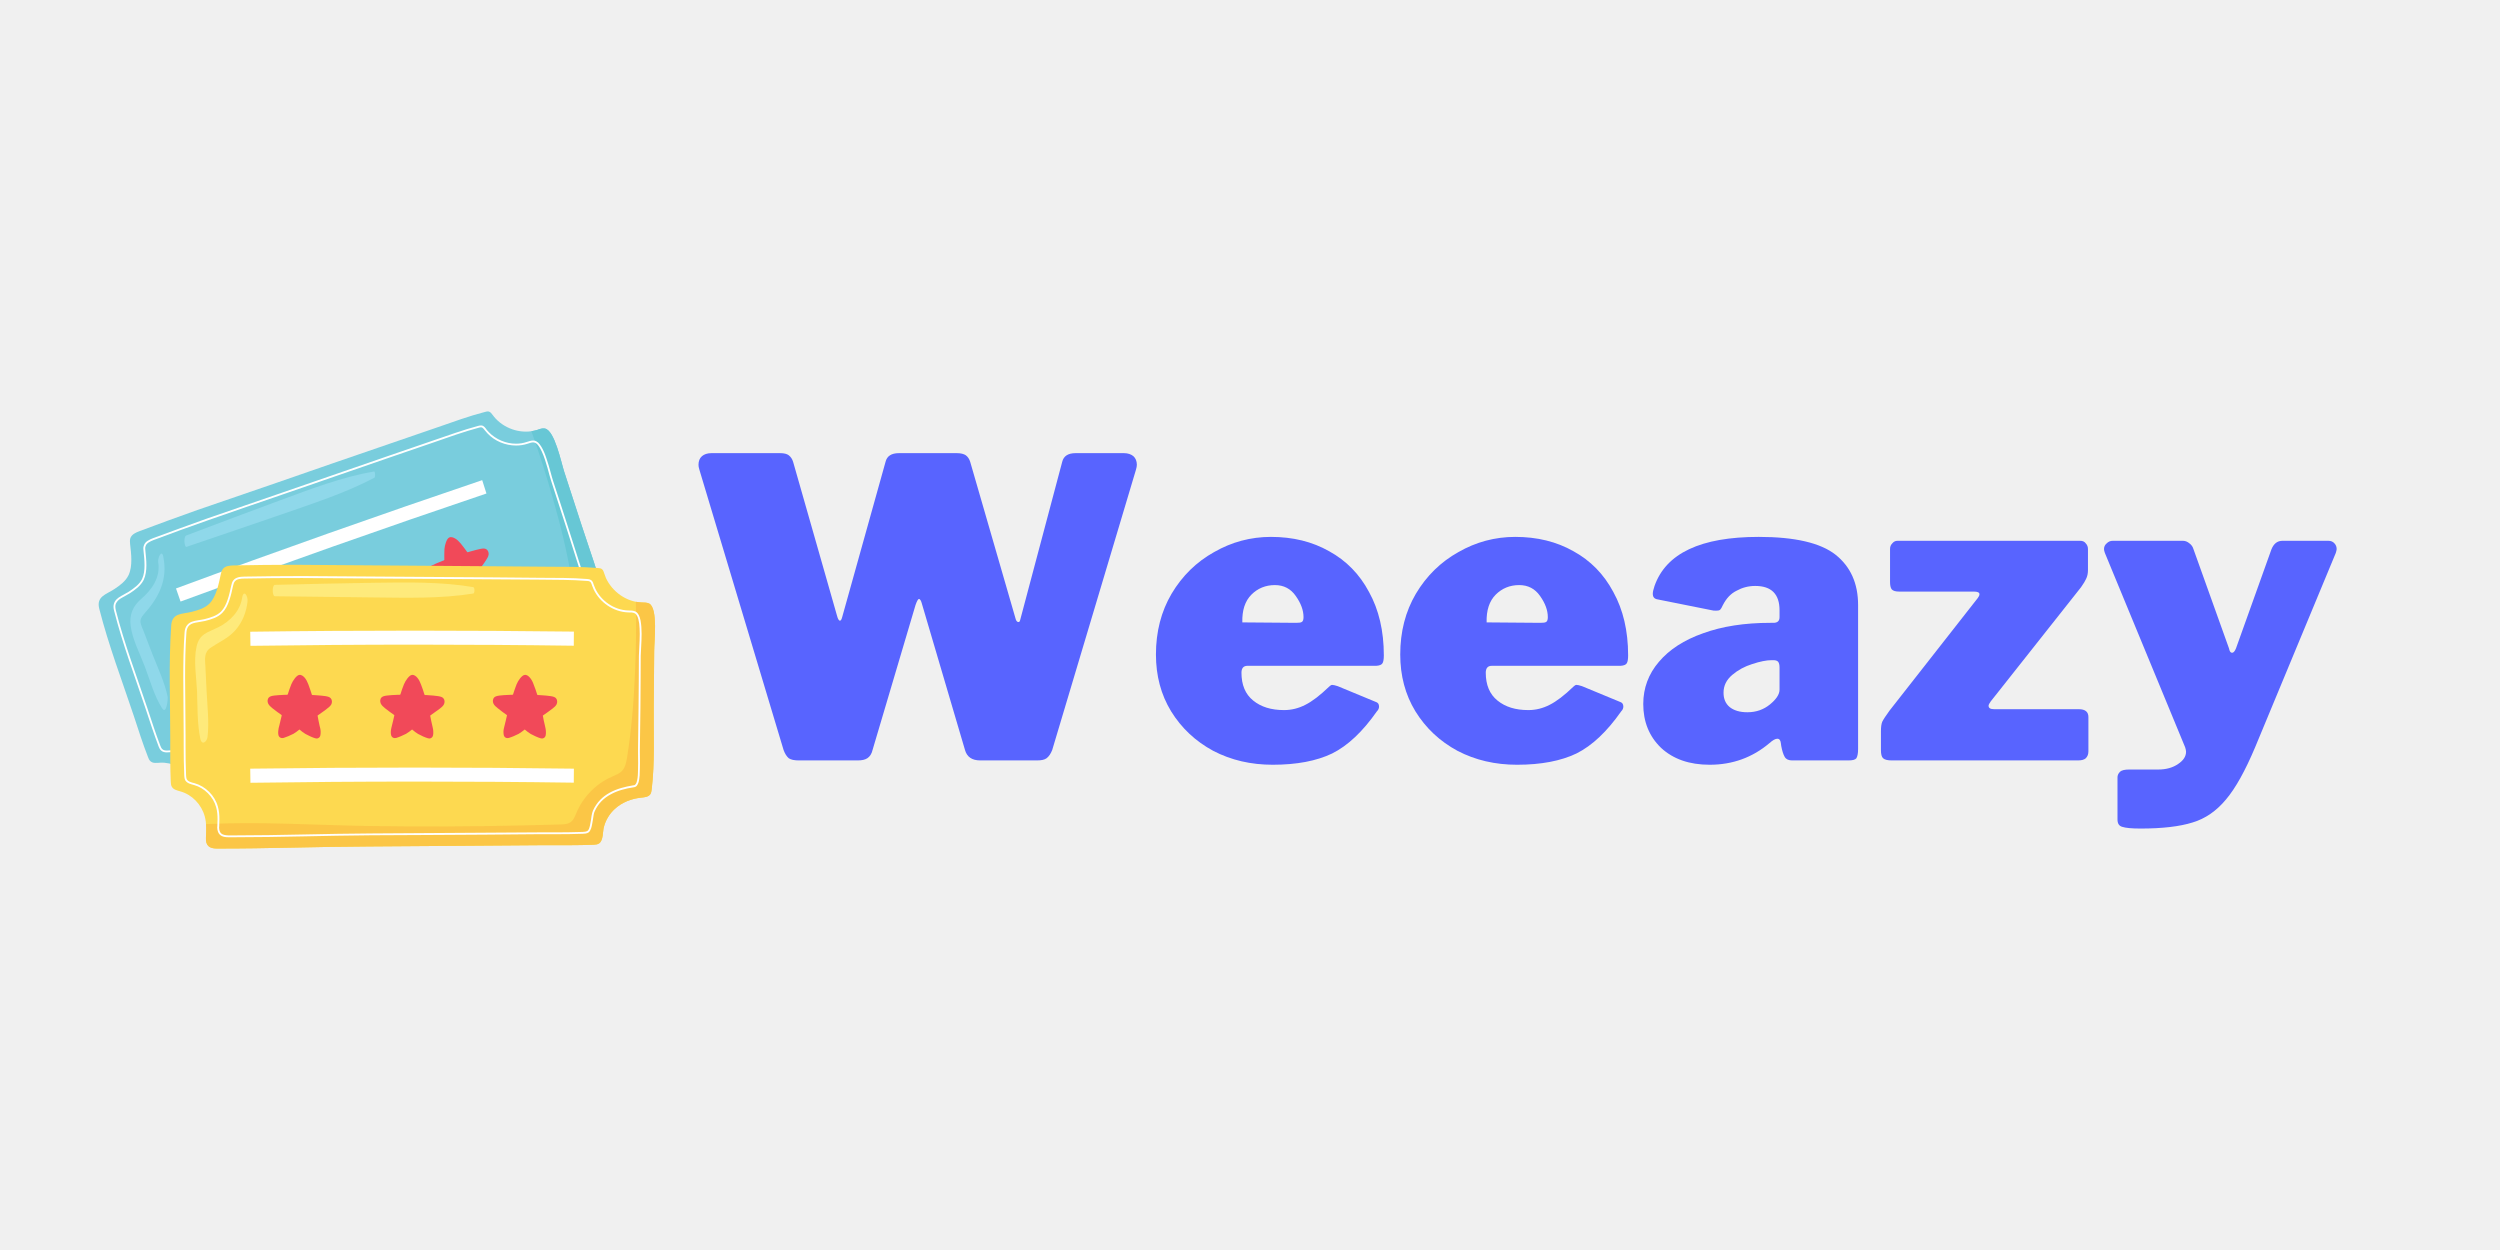
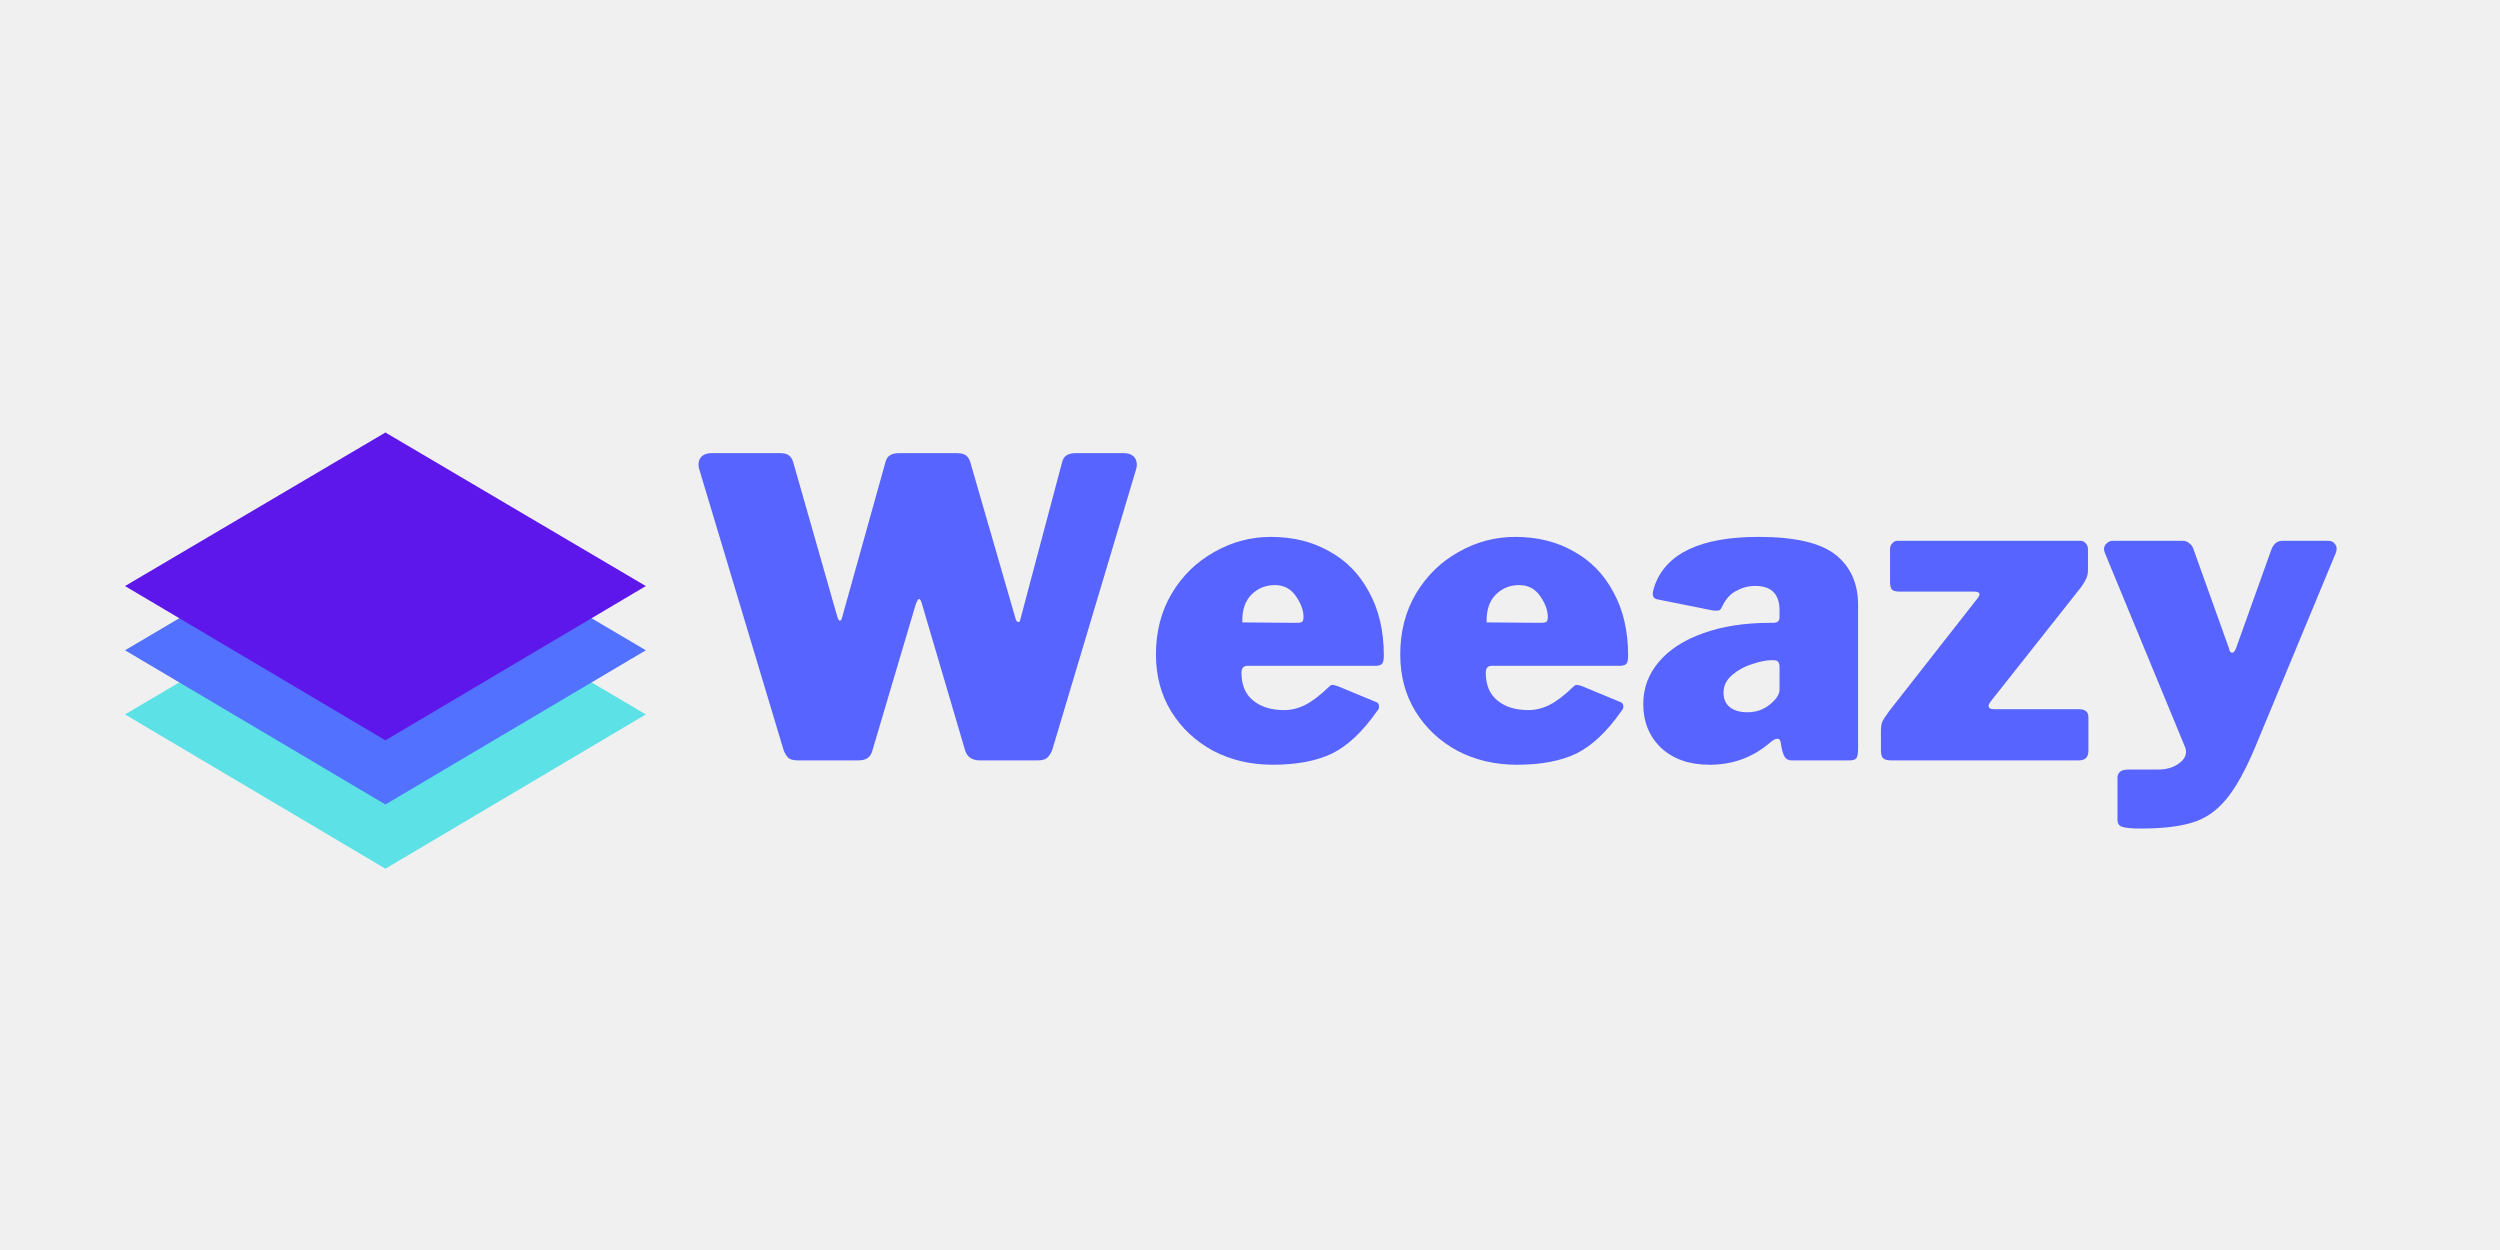
<svg xmlns="http://www.w3.org/2000/svg" width="120" zoomAndPan="magnify" viewBox="0 0 90 45" height="60" preserveAspectRatio="xMidYMid meet" version="1.0">
  <defs>
    <g />
    <clipPath id="id1">
-       <path d="M 3.449 14.801 L 22 14.801 L 22 30 L 3.449 30 Z M 3.449 14.801 " clip-rule="nonzero" />
+       <path d="M 4.5 20 L 23.25 20 L 23.25 31.273 L 4.5 31.273 Z M 4.5 20 " clip-rule="nonzero" />
    </clipPath>
    <clipPath id="id2">
-       <path d="M 6 20 L 23.699 20 L 23.699 30.551 L 6 30.551 Z M 6 20 " clip-rule="nonzero" />
+       <path d="M 4.5 17 L 23.25 17 L 23.25 29 L 4.5 29 Z M 4.5 17 " clip-rule="nonzero" />
    </clipPath>
    <clipPath id="id3">
-       <path d="M 7 21 L 23.699 21 L 23.699 30.551 L 7 30.551 Z M 7 21 " clip-rule="nonzero" />
-     </clipPath>
-     <clipPath id="id4">
-       <path d="M 6 20 L 23.699 20 L 23.699 30.551 L 6 30.551 Z M 6 20 " clip-rule="nonzero" />
+       <path d="M 4.5 15.543 L 23.25 15.543 L 23.25 27 L 4.5 27 Z M 4.5 15.543 " clip-rule="nonzero" />
    </clipPath>
  </defs>
  <g fill="#5864ff" fill-opacity="1">
    <g transform="translate(24.77079, 27.375)">
      <g>
        <path d="M 15.688 -11.062 C 15.832 -11.062 15.945 -11.023 16.031 -10.953 C 16.113 -10.879 16.156 -10.773 16.156 -10.641 C 16.156 -10.598 16.145 -10.539 16.125 -10.469 L 13.109 -0.375 C 13.055 -0.238 12.988 -0.141 12.906 -0.078 C 12.832 -0.023 12.719 0 12.562 0 L 10.516 0 C 10.223 0 10.039 -0.125 9.969 -0.375 L 8.422 -5.625 C 8.391 -5.75 8.352 -5.812 8.312 -5.812 C 8.281 -5.812 8.238 -5.738 8.188 -5.594 L 6.641 -0.375 C 6.609 -0.238 6.547 -0.141 6.453 -0.078 C 6.367 -0.023 6.254 0 6.109 0 L 3.984 0 C 3.828 0 3.707 -0.023 3.625 -0.078 C 3.551 -0.141 3.488 -0.238 3.438 -0.375 L 0.406 -10.469 C 0.383 -10.539 0.375 -10.598 0.375 -10.641 C 0.375 -10.773 0.414 -10.879 0.5 -10.953 C 0.582 -11.023 0.695 -11.062 0.844 -11.062 L 3.312 -11.062 C 3.457 -11.062 3.562 -11.035 3.625 -10.984 C 3.695 -10.93 3.75 -10.852 3.781 -10.75 L 5.359 -5.219 C 5.391 -5.094 5.426 -5.031 5.469 -5.031 C 5.5 -5.031 5.523 -5.07 5.547 -5.156 L 7.109 -10.75 C 7.16 -10.957 7.32 -11.062 7.594 -11.062 L 9.672 -11.062 C 9.816 -11.062 9.926 -11.035 10 -10.984 C 10.07 -10.93 10.125 -10.852 10.156 -10.75 L 11.797 -5.078 C 11.816 -5.023 11.844 -4.992 11.875 -4.984 C 11.914 -4.973 11.941 -4.992 11.953 -5.047 L 13.469 -10.75 C 13.52 -10.957 13.68 -11.062 13.953 -11.062 Z M 15.688 -11.062 " />
      </g>
    </g>
  </g>
  <g fill="#5864ff" fill-opacity="1">
    <g transform="translate(41.30186, 27.375)">
      <g>
        <path d="M 3.391 -3.156 C 3.391 -2.719 3.531 -2.383 3.812 -2.156 C 4.094 -1.926 4.461 -1.812 4.922 -1.812 C 5.191 -1.812 5.445 -1.875 5.688 -2 C 5.938 -2.125 6.223 -2.344 6.547 -2.656 C 6.586 -2.695 6.625 -2.719 6.656 -2.719 C 6.695 -2.719 6.766 -2.703 6.859 -2.672 L 8.219 -2.109 C 8.301 -2.086 8.344 -2.031 8.344 -1.938 C 8.344 -1.875 8.316 -1.816 8.266 -1.766 C 7.754 -1.035 7.219 -0.531 6.656 -0.25 C 6.094 0.02 5.379 0.156 4.516 0.156 C 3.734 0.156 3.02 -0.008 2.375 -0.344 C 1.738 -0.688 1.234 -1.16 0.859 -1.766 C 0.492 -2.367 0.312 -3.051 0.312 -3.812 C 0.312 -4.633 0.5 -5.363 0.875 -6 C 1.258 -6.645 1.77 -7.145 2.406 -7.5 C 3.039 -7.863 3.723 -8.047 4.453 -8.047 C 5.242 -8.047 5.941 -7.875 6.547 -7.531 C 7.16 -7.195 7.641 -6.707 7.984 -6.062 C 8.336 -5.426 8.516 -4.664 8.516 -3.781 C 8.516 -3.645 8.5 -3.551 8.469 -3.5 C 8.438 -3.445 8.363 -3.414 8.25 -3.406 L 3.609 -3.406 C 3.461 -3.406 3.391 -3.32 3.391 -3.156 Z M 5.359 -4.953 C 5.461 -4.953 5.531 -4.961 5.562 -4.984 C 5.602 -5.004 5.625 -5.062 5.625 -5.156 C 5.625 -5.406 5.531 -5.66 5.344 -5.922 C 5.164 -6.18 4.914 -6.312 4.594 -6.312 C 4.258 -6.312 3.977 -6.195 3.75 -5.969 C 3.52 -5.738 3.41 -5.406 3.422 -4.969 Z M 5.359 -4.953 " />
      </g>
    </g>
  </g>
  <g fill="#5864ff" fill-opacity="1">
    <g transform="translate(50.09656, 27.375)">
      <g>
        <path d="M 3.391 -3.156 C 3.391 -2.719 3.531 -2.383 3.812 -2.156 C 4.094 -1.926 4.461 -1.812 4.922 -1.812 C 5.191 -1.812 5.445 -1.875 5.688 -2 C 5.938 -2.125 6.223 -2.344 6.547 -2.656 C 6.586 -2.695 6.625 -2.719 6.656 -2.719 C 6.695 -2.719 6.766 -2.703 6.859 -2.672 L 8.219 -2.109 C 8.301 -2.086 8.344 -2.031 8.344 -1.938 C 8.344 -1.875 8.316 -1.816 8.266 -1.766 C 7.754 -1.035 7.219 -0.531 6.656 -0.25 C 6.094 0.02 5.379 0.156 4.516 0.156 C 3.734 0.156 3.02 -0.008 2.375 -0.344 C 1.738 -0.688 1.234 -1.16 0.859 -1.766 C 0.492 -2.367 0.312 -3.051 0.312 -3.812 C 0.312 -4.633 0.5 -5.363 0.875 -6 C 1.258 -6.645 1.77 -7.145 2.406 -7.5 C 3.039 -7.863 3.723 -8.047 4.453 -8.047 C 5.242 -8.047 5.941 -7.875 6.547 -7.531 C 7.16 -7.195 7.641 -6.707 7.984 -6.062 C 8.336 -5.426 8.516 -4.664 8.516 -3.781 C 8.516 -3.645 8.5 -3.551 8.469 -3.5 C 8.438 -3.445 8.363 -3.414 8.25 -3.406 L 3.609 -3.406 C 3.461 -3.406 3.391 -3.32 3.391 -3.156 Z M 5.359 -4.953 C 5.461 -4.953 5.531 -4.961 5.562 -4.984 C 5.602 -5.004 5.625 -5.062 5.625 -5.156 C 5.625 -5.406 5.531 -5.66 5.344 -5.922 C 5.164 -6.18 4.914 -6.312 4.594 -6.312 C 4.258 -6.312 3.977 -6.195 3.75 -5.969 C 3.52 -5.738 3.41 -5.406 3.422 -4.969 Z M 5.359 -4.953 " />
      </g>
    </g>
  </g>
  <g fill="#5864ff" fill-opacity="1">
    <g transform="translate(58.89126, 27.375)">
      <g>
        <path d="M 4.812 -0.625 C 4.195 -0.102 3.477 0.156 2.656 0.156 C 1.926 0.156 1.344 -0.047 0.906 -0.453 C 0.477 -0.867 0.266 -1.395 0.266 -2.031 C 0.266 -2.602 0.453 -3.109 0.828 -3.547 C 1.203 -3.992 1.734 -4.336 2.422 -4.578 C 3.109 -4.828 3.914 -4.953 4.844 -4.953 L 4.953 -4.953 C 5.098 -4.953 5.172 -5.02 5.172 -5.156 L 5.172 -5.406 C 5.172 -5.988 4.879 -6.281 4.297 -6.281 C 4.055 -6.281 3.832 -6.223 3.625 -6.109 C 3.414 -6.004 3.25 -5.828 3.125 -5.578 C 3.094 -5.504 3.062 -5.453 3.031 -5.422 C 3 -5.398 2.953 -5.391 2.891 -5.391 C 2.816 -5.391 2.766 -5.395 2.734 -5.406 L 0.781 -5.797 C 0.664 -5.816 0.609 -5.883 0.609 -6 C 0.609 -6.062 0.629 -6.156 0.672 -6.281 C 1.086 -7.457 2.336 -8.047 4.422 -8.047 C 5.723 -8.047 6.645 -7.832 7.188 -7.406 C 7.727 -6.977 8 -6.375 8 -5.594 L 8 -0.406 C 8 -0.25 7.977 -0.141 7.938 -0.078 C 7.895 -0.023 7.801 0 7.656 0 L 5.625 0 C 5.5 0 5.41 -0.039 5.359 -0.125 C 5.305 -0.219 5.266 -0.348 5.234 -0.516 L 5.219 -0.625 C 5.207 -0.727 5.164 -0.781 5.094 -0.781 C 5.02 -0.781 4.926 -0.727 4.812 -0.625 Z M 5.172 -3.344 C 5.172 -3.438 5.156 -3.504 5.125 -3.547 C 5.094 -3.586 5.035 -3.609 4.953 -3.609 L 4.891 -3.609 C 4.703 -3.609 4.469 -3.562 4.188 -3.469 C 3.914 -3.383 3.676 -3.254 3.469 -3.078 C 3.258 -2.898 3.156 -2.688 3.156 -2.438 C 3.156 -2.219 3.227 -2.047 3.375 -1.922 C 3.531 -1.797 3.742 -1.734 4.016 -1.734 C 4.328 -1.734 4.598 -1.828 4.828 -2.016 C 5.055 -2.203 5.172 -2.379 5.172 -2.547 Z M 5.172 -3.344 " />
      </g>
    </g>
  </g>
  <g fill="#5864ff" fill-opacity="1">
    <g transform="translate(67.43256, 27.375)">
      <g>
        <path d="M 0.672 0 C 0.523 0 0.422 -0.023 0.359 -0.078 C 0.305 -0.129 0.281 -0.227 0.281 -0.375 L 0.281 -1.047 C 0.281 -1.203 0.297 -1.316 0.328 -1.391 C 0.367 -1.473 0.457 -1.609 0.594 -1.797 L 3.766 -5.844 C 3.805 -5.895 3.828 -5.941 3.828 -5.984 C 3.828 -6.047 3.758 -6.078 3.625 -6.078 L 0.938 -6.078 C 0.812 -6.078 0.723 -6.102 0.672 -6.156 C 0.629 -6.207 0.609 -6.297 0.609 -6.422 L 0.609 -7.609 C 0.609 -7.691 0.633 -7.758 0.688 -7.812 C 0.738 -7.875 0.801 -7.906 0.875 -7.906 L 7.453 -7.906 C 7.547 -7.906 7.613 -7.875 7.656 -7.812 C 7.707 -7.758 7.734 -7.691 7.734 -7.609 L 7.734 -6.844 C 7.734 -6.727 7.711 -6.629 7.672 -6.547 C 7.641 -6.473 7.578 -6.367 7.484 -6.234 L 4.234 -2.125 C 4.18 -2.051 4.156 -2 4.156 -1.969 C 4.156 -1.883 4.223 -1.844 4.359 -1.844 L 7.406 -1.844 C 7.633 -1.844 7.75 -1.75 7.75 -1.562 L 7.75 -0.328 C 7.75 -0.223 7.719 -0.141 7.656 -0.078 C 7.594 -0.023 7.5 0 7.375 0 Z M 0.672 0 " />
      </g>
    </g>
  </g>
  <g fill="#5864ff" fill-opacity="1">
    <g transform="translate(75.54158, 27.375)">
      <g>
        <path d="M 1.516 2.453 C 1.191 2.453 0.973 2.43 0.859 2.391 C 0.742 2.359 0.688 2.27 0.688 2.125 L 0.688 0.609 C 0.688 0.535 0.719 0.469 0.781 0.406 C 0.844 0.352 0.953 0.328 1.109 0.328 L 2.156 0.328 C 2.445 0.328 2.688 0.258 2.875 0.125 C 3.062 0 3.156 -0.145 3.156 -0.312 C 3.156 -0.352 3.145 -0.406 3.125 -0.469 L 0.234 -7.469 C 0.211 -7.531 0.203 -7.578 0.203 -7.609 C 0.203 -7.691 0.234 -7.758 0.297 -7.812 C 0.359 -7.875 0.43 -7.906 0.516 -7.906 L 3.047 -7.906 C 3.129 -7.906 3.207 -7.875 3.281 -7.812 C 3.352 -7.758 3.398 -7.691 3.422 -7.609 L 4.703 -4.031 C 4.723 -3.926 4.758 -3.875 4.812 -3.875 C 4.863 -3.875 4.91 -3.926 4.953 -4.031 L 6.234 -7.609 C 6.316 -7.805 6.445 -7.906 6.625 -7.906 L 8.281 -7.906 C 8.375 -7.906 8.445 -7.875 8.5 -7.812 C 8.551 -7.758 8.578 -7.691 8.578 -7.609 C 8.578 -7.578 8.566 -7.531 8.547 -7.469 L 5.641 -0.469 C 5.285 0.375 4.938 1 4.594 1.406 C 4.25 1.82 3.848 2.098 3.391 2.234 C 2.93 2.379 2.305 2.453 1.516 2.453 Z M 1.516 2.453 " />
      </g>
    </g>
  </g>
  <g clip-path="url(#id1)">
-     <path fill="#79cddd" d="M 17.844 15.07 C 18.219 15.469 18.82 15.641 19.34 15.477 C 19.43 15.445 19.52 15.41 19.613 15.426 C 19.969 15.488 20.203 16.652 20.312 16.984 C 20.523 17.625 20.73 18.27 20.938 18.91 C 21.238 19.84 21.594 20.758 21.789 21.719 C 21.801 21.781 21.812 21.844 21.797 21.906 C 21.762 22.023 21.637 22.078 21.527 22.129 C 21.207 22.277 20.922 22.52 20.75 22.836 C 20.629 23.062 20.566 23.328 20.586 23.59 C 20.598 23.754 20.723 24.043 20.609 24.195 C 20.566 24.254 20.5 24.281 20.434 24.305 C 19.902 24.52 19.363 24.703 18.82 24.895 C 18.199 25.121 17.578 25.344 16.957 25.57 C 15.566 26.07 14.172 26.574 12.781 27.074 C 11.059 27.691 9.367 28.363 7.641 28.969 C 7.387 29.055 7.227 29 7.152 28.727 C 7.086 28.477 7.012 28.23 6.871 28.016 C 6.629 27.652 6.191 27.434 5.766 27.457 C 5.645 27.465 5.504 27.488 5.414 27.402 C 5.371 27.363 5.348 27.309 5.328 27.254 C 5.141 26.773 4.98 26.273 4.82 25.781 C 4.391 24.496 3.914 23.246 3.574 21.918 C 3.457 21.469 3.824 21.402 4.117 21.207 C 4.312 21.078 4.523 20.926 4.629 20.703 C 4.781 20.383 4.723 19.93 4.684 19.59 C 4.676 19.52 4.672 19.445 4.691 19.379 C 4.738 19.238 4.887 19.172 5.023 19.121 C 5.715 18.859 6.41 18.609 7.109 18.359 C 8.066 18.027 9.027 17.703 9.984 17.371 C 11.328 16.902 12.668 16.441 14.012 15.98 C 14.594 15.781 15.172 15.582 15.75 15.383 C 16.328 15.184 16.875 14.98 17.465 14.828 C 17.508 14.816 17.555 14.805 17.598 14.816 C 17.66 14.832 17.699 14.891 17.738 14.941 C 17.77 14.988 17.805 15.027 17.844 15.07 " fill-opacity="1" fill-rule="nonzero" />
+     <path fill="#5ce1e6" d="M 23.25 25.719 L 13.875 31.273 L 4.5 25.719 L 13.875 20.191 L 23.25 25.719 " fill-opacity="1" fill-rule="nonzero" />
  </g>
-   <path fill="#67c7d5" d="M 20.312 16.984 C 20.203 16.652 19.969 15.488 19.613 15.426 C 19.52 15.41 19.43 15.445 19.34 15.477 C 19.27 15.496 19.199 15.512 19.129 15.523 C 19.41 16.301 19.66 17.09 19.887 17.887 C 20.176 18.895 20.434 19.926 20.594 20.961 C 20.621 21.117 20.641 21.285 20.578 21.434 C 20.52 21.574 20.395 21.672 20.285 21.773 C 19.828 22.199 19.535 22.809 19.488 23.441 C 19.48 23.559 19.477 23.688 19.414 23.789 C 19.344 23.906 19.211 23.961 19.086 24.012 C 18.719 24.152 18.355 24.293 17.988 24.434 C 16.156 25.129 14.316 25.785 12.461 26.406 C 10.637 27.016 8.785 27.535 7.004 28.266 C 7.066 28.414 7.109 28.57 7.152 28.727 C 7.227 29 7.387 29.055 7.641 28.969 C 9.367 28.363 11.059 27.691 12.781 27.074 C 14.172 26.574 15.566 26.07 16.957 25.57 C 17.578 25.344 18.199 25.121 18.82 24.895 C 19.363 24.703 19.902 24.52 20.434 24.305 C 20.5 24.281 20.566 24.254 20.609 24.195 C 20.723 24.043 20.598 23.754 20.586 23.59 C 20.566 23.328 20.629 23.062 20.75 22.836 C 20.922 22.52 21.207 22.277 21.527 22.129 C 21.637 22.078 21.762 22.023 21.797 21.906 C 21.812 21.844 21.801 21.781 21.789 21.719 C 21.594 20.758 21.238 19.84 20.938 18.91 C 20.73 18.27 20.523 17.625 20.312 16.984 " fill-opacity="1" fill-rule="nonzero" />
-   <path fill="#ffffff" d="M 17.578 15.586 L 17.555 15.609 C 17.816 15.883 18.195 16.039 18.578 16.039 C 18.715 16.039 18.852 16.02 18.984 15.977 C 19.059 15.953 19.129 15.926 19.191 15.926 C 19.203 15.926 19.215 15.93 19.227 15.93 C 19.262 15.934 19.297 15.953 19.332 15.984 C 19.391 16.043 19.449 16.137 19.504 16.254 C 19.586 16.426 19.652 16.648 19.711 16.848 C 19.766 17.047 19.812 17.23 19.848 17.332 C 20.039 17.918 20.23 18.504 20.418 19.09 C 20.57 19.574 20.723 20.055 20.879 20.539 C 20.949 20.758 21.035 20.973 21.094 21.195 C 21.109 21.246 21.133 21.32 21.156 21.406 C 21.18 21.488 21.195 21.578 21.195 21.652 C 21.199 21.707 21.188 21.75 21.168 21.773 C 21.156 21.785 21.137 21.797 21.113 21.809 C 20.852 21.949 20.598 22.121 20.398 22.34 C 20.203 22.555 20.059 22.824 20.027 23.156 C 20.027 23.168 20.027 23.18 20.027 23.191 C 20.027 23.27 20.047 23.371 20.062 23.477 C 20.082 23.582 20.102 23.695 20.102 23.777 C 20.102 23.84 20.09 23.887 20.074 23.906 C 20.039 23.949 19.984 23.977 19.922 24 C 19.422 24.199 18.918 24.371 18.406 24.551 C 17.82 24.762 17.238 24.973 16.652 25.184 C 15.344 25.656 14.031 26.129 12.723 26.602 C 11.102 27.184 9.512 27.812 7.891 28.379 C 7.82 28.402 7.762 28.414 7.715 28.414 C 7.652 28.414 7.605 28.398 7.57 28.363 C 7.531 28.328 7.5 28.27 7.477 28.184 C 7.414 27.957 7.344 27.727 7.211 27.527 C 6.992 27.207 6.613 27.008 6.227 27.008 C 6.203 27.008 6.176 27.008 6.148 27.012 C 6.102 27.016 6.055 27.02 6.008 27.02 C 5.941 27.02 5.883 27.008 5.844 26.969 C 5.812 26.941 5.793 26.898 5.773 26.848 C 5.605 26.41 5.457 25.953 5.309 25.504 C 4.918 24.328 4.48 23.188 4.172 21.977 C 4.16 21.926 4.152 21.883 4.152 21.844 C 4.152 21.777 4.168 21.727 4.199 21.684 C 4.238 21.617 4.309 21.562 4.395 21.516 C 4.48 21.465 4.578 21.418 4.672 21.359 C 4.859 21.238 5.062 21.094 5.172 20.879 C 5.246 20.719 5.27 20.535 5.27 20.348 C 5.27 20.168 5.25 19.988 5.234 19.836 C 5.23 19.805 5.227 19.773 5.227 19.746 C 5.227 19.715 5.23 19.684 5.242 19.66 C 5.258 19.605 5.297 19.562 5.352 19.527 C 5.406 19.492 5.469 19.465 5.531 19.441 C 6.184 19.195 6.84 18.957 7.496 18.727 C 8.395 18.41 9.297 18.105 10.199 17.793 C 11.461 17.355 12.723 16.918 13.988 16.484 C 14.531 16.297 15.078 16.109 15.625 15.922 C 16.164 15.734 16.68 15.547 17.234 15.398 C 17.262 15.391 17.289 15.383 17.312 15.383 C 17.324 15.383 17.332 15.387 17.344 15.387 C 17.363 15.395 17.383 15.406 17.398 15.426 C 17.418 15.441 17.434 15.469 17.453 15.492 C 17.484 15.531 17.52 15.57 17.555 15.609 L 17.602 15.562 C 17.566 15.527 17.535 15.488 17.504 15.449 C 17.488 15.426 17.469 15.398 17.445 15.375 C 17.422 15.352 17.395 15.332 17.359 15.32 C 17.344 15.316 17.328 15.316 17.312 15.316 C 17.277 15.316 17.246 15.324 17.215 15.332 C 16.66 15.48 16.145 15.672 15.602 15.855 C 15.059 16.043 14.512 16.23 13.965 16.418 C 12.703 16.855 11.441 17.289 10.18 17.727 C 9.277 18.039 8.375 18.348 7.473 18.66 C 6.816 18.895 6.164 19.133 5.508 19.375 C 5.445 19.398 5.375 19.43 5.316 19.469 C 5.254 19.508 5.203 19.562 5.18 19.637 C 5.164 19.672 5.16 19.711 5.16 19.746 C 5.16 19.781 5.164 19.812 5.168 19.844 C 5.184 19.996 5.203 20.172 5.203 20.348 C 5.203 20.527 5.184 20.703 5.113 20.848 C 5.016 21.043 4.82 21.18 4.637 21.301 C 4.52 21.375 4.387 21.434 4.277 21.508 C 4.223 21.547 4.176 21.59 4.141 21.645 C 4.109 21.699 4.086 21.766 4.086 21.844 C 4.086 21.891 4.094 21.938 4.109 21.992 C 4.418 23.207 4.855 24.352 5.246 25.527 C 5.395 25.977 5.543 26.43 5.711 26.875 C 5.73 26.922 5.754 26.977 5.801 27.02 C 5.859 27.074 5.938 27.086 6.008 27.086 C 6.059 27.086 6.109 27.082 6.152 27.078 C 6.18 27.078 6.203 27.074 6.227 27.074 C 6.594 27.074 6.953 27.266 7.156 27.566 C 7.281 27.754 7.352 27.977 7.41 28.203 C 7.438 28.297 7.473 28.367 7.523 28.414 C 7.574 28.461 7.641 28.484 7.715 28.484 C 7.773 28.484 7.84 28.469 7.91 28.445 C 9.535 27.879 11.125 27.246 12.746 26.664 C 14.055 26.195 15.363 25.723 16.672 25.25 C 17.258 25.039 17.844 24.828 18.43 24.617 C 18.938 24.438 19.441 24.262 19.945 24.062 C 20.008 24.039 20.078 24.012 20.125 23.949 C 20.156 23.906 20.164 23.848 20.164 23.777 C 20.164 23.684 20.148 23.57 20.129 23.465 C 20.109 23.359 20.094 23.258 20.094 23.191 C 20.094 23.18 20.094 23.172 20.094 23.164 C 20.125 22.848 20.258 22.594 20.449 22.387 C 20.641 22.176 20.887 22.008 21.145 21.871 C 21.168 21.859 21.199 21.844 21.219 21.812 C 21.254 21.77 21.262 21.715 21.262 21.652 C 21.262 21.57 21.242 21.473 21.219 21.387 C 21.199 21.301 21.172 21.223 21.16 21.176 C 21.098 20.949 21.012 20.734 20.941 20.516 C 20.785 20.035 20.637 19.551 20.48 19.07 C 20.293 18.48 20.102 17.895 19.91 17.309 C 19.859 17.16 19.781 16.816 19.672 16.504 C 19.621 16.348 19.559 16.195 19.488 16.082 C 19.453 16.023 19.414 15.973 19.375 15.934 C 19.332 15.898 19.289 15.871 19.238 15.863 C 19.223 15.859 19.207 15.859 19.191 15.859 C 19.109 15.859 19.035 15.891 18.965 15.91 C 18.84 15.953 18.711 15.973 18.578 15.973 C 18.215 15.973 17.852 15.82 17.602 15.562 L 17.578 15.586 " fill-opacity="1" fill-rule="nonzero" />
-   <path fill="#f14959" d="M 9.828 22.477 C 9.805 22.465 9.773 22.457 9.746 22.457 C 9.629 22.449 9.266 22.562 9.223 22.574 C 9.207 22.578 9.156 22.598 9.145 22.586 C 9.066 22.477 9.004 22.391 8.91 22.277 C 8.859 22.211 8.785 22.137 8.715 22.094 C 8.648 22.059 8.566 22.023 8.492 22.059 C 8.402 22.105 8.34 22.332 8.328 22.477 C 8.32 22.605 8.32 22.73 8.32 22.863 C 8.32 22.883 8.266 22.898 8.254 22.902 C 8.211 22.922 7.855 23.055 7.766 23.129 C 7.746 23.148 7.723 23.172 7.711 23.199 C 7.68 23.266 7.703 23.359 7.754 23.41 C 7.805 23.465 7.879 23.492 7.949 23.516 C 8.016 23.543 8.09 23.566 8.16 23.586 C 8.219 23.605 8.277 23.625 8.34 23.641 L 8.348 23.645 L 8.352 23.656 C 8.367 23.773 8.371 23.891 8.383 24.012 C 8.391 24.086 8.391 24.16 8.41 24.23 C 8.434 24.312 8.469 24.418 8.566 24.43 C 8.602 24.43 8.637 24.418 8.668 24.398 C 8.766 24.328 8.859 24.242 8.957 24.137 C 9.012 24.082 9.062 24.004 9.117 23.918 C 9.207 23.953 9.293 23.984 9.371 23.996 C 9.508 24.02 9.633 24.031 9.754 24.027 C 9.789 24.027 9.824 24.016 9.852 23.988 C 9.926 23.922 9.891 23.816 9.863 23.738 C 9.836 23.664 9.797 23.609 9.758 23.543 C 9.699 23.441 9.633 23.34 9.578 23.238 L 9.574 23.227 L 9.582 23.219 C 9.621 23.168 9.656 23.117 9.691 23.062 C 9.738 23.004 9.781 22.941 9.82 22.879 C 9.863 22.816 9.906 22.75 9.918 22.672 C 9.926 22.602 9.895 22.512 9.828 22.477 " fill-opacity="1" fill-rule="nonzero" />
-   <path fill="#f14959" d="M 13.664 21.121 C 13.641 21.109 13.609 21.105 13.582 21.102 C 13.469 21.098 13.102 21.207 13.059 21.219 C 13.047 21.223 12.992 21.242 12.984 21.23 C 12.906 21.121 12.84 21.035 12.746 20.922 C 12.695 20.855 12.625 20.781 12.551 20.742 C 12.484 20.703 12.402 20.672 12.332 20.707 C 12.238 20.75 12.176 20.977 12.164 21.121 C 12.156 21.25 12.156 21.375 12.16 21.512 C 12.16 21.527 12.105 21.543 12.09 21.547 C 12.051 21.566 11.691 21.699 11.605 21.777 C 11.582 21.797 11.562 21.816 11.547 21.844 C 11.516 21.91 11.539 22.004 11.59 22.055 C 11.641 22.109 11.719 22.137 11.785 22.16 C 11.855 22.188 11.926 22.211 11.996 22.23 C 12.055 22.25 12.113 22.27 12.176 22.285 L 12.184 22.289 L 12.188 22.301 C 12.203 22.418 12.211 22.539 12.219 22.656 C 12.227 22.734 12.227 22.805 12.25 22.879 C 12.273 22.957 12.305 23.062 12.402 23.074 C 12.438 23.074 12.473 23.062 12.504 23.043 C 12.605 22.973 12.699 22.887 12.793 22.785 C 12.848 22.727 12.898 22.648 12.953 22.566 C 13.047 22.598 13.133 22.629 13.207 22.645 C 13.344 22.664 13.469 22.68 13.59 22.672 C 13.625 22.672 13.66 22.66 13.688 22.637 C 13.762 22.566 13.727 22.461 13.699 22.383 C 13.672 22.312 13.633 22.254 13.594 22.188 C 13.535 22.086 13.473 21.984 13.414 21.883 L 13.41 21.871 L 13.418 21.863 C 13.457 21.812 13.492 21.762 13.531 21.711 C 13.574 21.648 13.617 21.586 13.66 21.523 C 13.699 21.461 13.742 21.395 13.754 21.32 C 13.766 21.246 13.73 21.156 13.664 21.121 " fill-opacity="1" fill-rule="nonzero" />
-   <path fill="#f14959" d="M 17.504 19.77 C 17.477 19.754 17.449 19.75 17.418 19.746 C 17.305 19.742 16.938 19.852 16.895 19.863 C 16.883 19.867 16.828 19.891 16.82 19.875 C 16.742 19.766 16.68 19.684 16.586 19.566 C 16.531 19.504 16.461 19.426 16.387 19.387 C 16.324 19.348 16.238 19.316 16.168 19.352 C 16.078 19.395 16.012 19.621 16 19.766 C 15.992 19.895 15.996 20.02 15.996 20.156 C 15.996 20.172 15.941 20.188 15.93 20.191 C 15.887 20.211 15.531 20.344 15.441 20.422 C 15.418 20.441 15.398 20.461 15.387 20.488 C 15.355 20.559 15.379 20.648 15.426 20.699 C 15.48 20.754 15.555 20.781 15.621 20.809 C 15.691 20.832 15.762 20.855 15.832 20.879 C 15.891 20.895 15.953 20.914 16.012 20.93 L 16.023 20.938 L 16.023 20.945 C 16.039 21.062 16.047 21.184 16.059 21.301 C 16.062 21.379 16.062 21.449 16.086 21.523 C 16.109 21.602 16.141 21.711 16.238 21.719 C 16.273 21.723 16.312 21.707 16.34 21.688 C 16.441 21.617 16.535 21.531 16.629 21.43 C 16.684 21.371 16.734 21.293 16.789 21.211 C 16.883 21.246 16.969 21.273 17.043 21.289 C 17.18 21.312 17.305 21.324 17.426 21.316 C 17.461 21.316 17.5 21.305 17.523 21.281 C 17.598 21.211 17.562 21.105 17.535 21.027 C 17.512 20.957 17.469 20.898 17.43 20.832 C 17.371 20.73 17.309 20.633 17.25 20.527 L 17.25 20.52 L 17.254 20.508 C 17.293 20.457 17.328 20.406 17.367 20.355 C 17.41 20.293 17.457 20.234 17.496 20.168 C 17.535 20.105 17.582 20.039 17.59 19.965 C 17.602 19.891 17.566 19.805 17.504 19.77 " fill-opacity="1" fill-rule="nonzero" />
-   <path fill="#ffffff" d="M 6.5 21.656 C 10.152 20.309 13.824 19.012 17.512 17.766 L 17.359 17.285 C 13.668 18.535 9.992 19.832 6.336 21.184 L 6.5 21.656 " fill-opacity="1" fill-rule="nonzero" />
-   <path fill="#ffffff" d="M 8.047 26.32 C 11.699 24.973 15.371 23.676 19.059 22.43 L 18.906 21.949 C 15.215 23.199 11.539 24.496 7.883 25.848 L 8.047 26.32 " fill-opacity="1" fill-rule="nonzero" />
-   <path fill="#8fd8ea" d="M 6.035 25.082 C 5.926 24.555 5.676 24.031 5.48 23.531 C 5.379 23.262 5.273 22.988 5.168 22.719 C 5.062 22.449 4.977 22.34 5.18 22.109 C 5.715 21.516 6.047 20.879 5.879 20.043 C 5.824 19.754 5.672 20.086 5.695 20.234 C 5.785 20.785 5.469 21.23 5.078 21.566 C 4.789 21.816 4.652 22.125 4.703 22.527 C 4.766 23.027 5.039 23.531 5.215 24 C 5.402 24.492 5.555 25.066 5.84 25.504 C 5.996 25.738 6.051 25.152 6.035 25.082 " fill-opacity="1" fill-rule="nonzero" />
-   <path fill="#8fd8ea" d="M 6.711 19.688 C 7.855 19.293 9.004 18.914 10.145 18.516 C 11.262 18.125 12.426 17.754 13.477 17.199 C 13.516 17.176 13.512 16.965 13.465 16.973 C 12.32 17.168 11.176 17.609 10.082 18.012 C 8.953 18.426 7.832 18.852 6.707 19.277 C 6.594 19.32 6.641 19.711 6.711 19.688 " fill-opacity="1" fill-rule="nonzero" />
  <g clip-path="url(#id2)">
-     <path fill="#fdd950" d="M 21.812 20.805 C 22.043 21.309 22.559 21.672 23.102 21.688 C 23.195 21.691 23.293 21.688 23.375 21.73 C 23.691 21.91 23.551 23.09 23.551 23.441 C 23.547 24.117 23.543 24.797 23.535 25.473 C 23.527 26.453 23.578 27.441 23.461 28.414 C 23.453 28.477 23.445 28.543 23.41 28.594 C 23.34 28.691 23.203 28.703 23.086 28.715 C 22.734 28.75 22.391 28.883 22.129 29.125 C 21.941 29.297 21.801 29.527 21.738 29.781 C 21.695 29.941 21.723 30.258 21.566 30.363 C 21.512 30.402 21.438 30.406 21.367 30.41 C 20.797 30.434 20.23 30.426 19.656 30.426 C 19 30.434 18.34 30.438 17.68 30.441 C 16.207 30.453 14.73 30.461 13.258 30.473 C 11.434 30.48 9.625 30.551 7.801 30.547 C 7.535 30.547 7.398 30.441 7.414 30.152 C 7.43 29.898 7.438 29.637 7.371 29.391 C 7.254 28.961 6.914 28.609 6.5 28.492 C 6.383 28.457 6.242 28.43 6.184 28.32 C 6.156 28.27 6.152 28.211 6.148 28.152 C 6.125 27.633 6.129 27.109 6.129 26.59 C 6.129 25.227 6.07 23.887 6.164 22.516 C 6.195 22.055 6.562 22.113 6.898 22.027 C 7.125 21.969 7.375 21.898 7.547 21.723 C 7.789 21.469 7.875 21.016 7.945 20.688 C 7.961 20.617 7.977 20.543 8.02 20.488 C 8.105 20.371 8.27 20.359 8.414 20.355 C 9.148 20.34 9.887 20.332 10.625 20.332 C 11.637 20.336 12.648 20.352 13.656 20.355 C 15.074 20.363 16.488 20.375 17.902 20.387 C 18.516 20.391 19.125 20.395 19.738 20.402 C 20.344 20.406 20.926 20.398 21.531 20.449 C 21.578 20.453 21.625 20.457 21.664 20.484 C 21.715 20.52 21.734 20.586 21.754 20.648 C 21.773 20.703 21.793 20.754 21.812 20.805 " fill-opacity="1" fill-rule="nonzero" />
+     <path fill="#5271ff" d="M 23.25 23.41 L 13.875 28.961 L 4.5 23.41 L 13.875 17.879 L 23.25 23.41 " fill-opacity="1" fill-rule="nonzero" />
  </g>
  <g clip-path="url(#id3)">
-     <path fill="#fbc646" d="M 23.551 23.441 C 23.551 23.09 23.691 21.91 23.375 21.73 C 23.293 21.688 23.195 21.691 23.102 21.688 C 23.031 21.684 22.961 21.676 22.891 21.664 C 22.91 22.492 22.898 23.324 22.863 24.152 C 22.82 25.203 22.738 26.266 22.57 27.297 C 22.543 27.457 22.508 27.621 22.406 27.738 C 22.305 27.852 22.156 27.902 22.023 27.965 C 21.457 28.211 20.988 28.691 20.746 29.273 C 20.699 29.387 20.656 29.504 20.566 29.578 C 20.461 29.668 20.316 29.676 20.184 29.68 C 19.793 29.691 19.402 29.703 19.012 29.711 C 17.062 29.758 15.113 29.766 13.164 29.734 C 11.246 29.699 9.332 29.574 7.418 29.668 C 7.43 29.828 7.422 29.992 7.414 30.152 C 7.398 30.441 7.535 30.547 7.801 30.547 C 9.625 30.551 11.434 30.48 13.258 30.473 C 14.73 30.461 16.207 30.453 17.68 30.441 C 18.34 30.438 19 30.434 19.656 30.426 C 20.23 30.426 20.797 30.434 21.367 30.41 C 21.438 30.406 21.512 30.402 21.566 30.363 C 21.723 30.258 21.695 29.941 21.738 29.781 C 21.801 29.527 21.941 29.297 22.129 29.125 C 22.391 28.883 22.734 28.75 23.086 28.715 C 23.203 28.703 23.34 28.691 23.41 28.594 C 23.445 28.543 23.453 28.477 23.461 28.414 C 23.578 27.441 23.527 26.453 23.535 25.473 C 23.543 24.797 23.547 24.117 23.551 23.441 " fill-opacity="1" fill-rule="nonzero" />
+     <path fill="#5e17eb" d="M 23.25 21.098 L 13.875 26.652 L 4.5 21.098 L 13.875 15.57 L 23.25 21.098 " fill-opacity="1" fill-rule="nonzero" />
  </g>
-   <g clip-path="url(#id4)">
-     <path fill="#ffffff" d="M 21.402 21.203 L 21.371 21.219 C 21.594 21.691 22.086 22.027 22.609 22.047 C 22.699 22.047 22.789 22.043 22.855 22.082 C 22.887 22.098 22.914 22.129 22.938 22.176 C 22.973 22.242 22.996 22.34 23.012 22.449 C 23.023 22.562 23.031 22.691 23.031 22.82 C 23.031 23.133 23 23.457 23 23.613 C 23 24.23 22.992 24.852 22.988 25.469 C 22.984 25.977 22.977 26.484 22.969 26.992 C 22.969 27.016 22.969 27.039 22.969 27.062 C 22.969 27.203 22.973 27.344 22.973 27.48 C 22.973 27.551 22.973 27.617 22.969 27.688 C 22.965 27.758 22.969 27.883 22.953 28 C 22.945 28.062 22.934 28.117 22.918 28.164 C 22.902 28.207 22.879 28.242 22.855 28.258 C 22.844 28.266 22.82 28.27 22.793 28.273 C 22.504 28.32 22.207 28.395 21.953 28.535 C 21.695 28.676 21.48 28.883 21.344 29.188 C 21.324 29.234 21.312 29.297 21.297 29.367 C 21.281 29.473 21.266 29.598 21.242 29.703 C 21.23 29.754 21.219 29.801 21.203 29.84 C 21.188 29.875 21.168 29.898 21.152 29.91 C 21.105 29.941 21.043 29.945 20.98 29.949 C 20.629 29.961 20.281 29.965 19.934 29.965 C 19.746 29.965 19.559 29.965 19.371 29.965 C 18.754 29.969 18.133 29.973 17.512 29.977 C 16.125 29.988 14.738 29.996 13.352 30.004 C 11.711 30.012 10.082 30.074 8.441 30.074 C 8.367 30.074 8.293 30.074 8.219 30.074 C 8.105 30.07 8.02 30.051 7.969 30.008 C 7.941 29.984 7.922 29.957 7.91 29.922 C 7.895 29.887 7.887 29.84 7.887 29.785 C 7.887 29.773 7.887 29.762 7.891 29.75 C 7.895 29.664 7.898 29.578 7.898 29.492 C 7.898 29.34 7.887 29.188 7.844 29.039 C 7.734 28.637 7.402 28.309 7.004 28.195 C 6.945 28.18 6.887 28.168 6.84 28.145 C 6.789 28.125 6.75 28.098 6.727 28.055 C 6.707 28.02 6.703 27.969 6.699 27.918 C 6.684 27.566 6.68 27.215 6.68 26.863 C 6.68 26.738 6.68 26.613 6.68 26.488 C 6.68 25.785 6.664 25.094 6.664 24.398 C 6.664 23.855 6.672 23.316 6.711 22.77 C 6.719 22.668 6.746 22.602 6.781 22.551 C 6.836 22.477 6.922 22.441 7.027 22.418 C 7.133 22.395 7.258 22.383 7.379 22.355 C 7.594 22.301 7.832 22.234 8 22.066 C 8.121 21.945 8.203 21.777 8.258 21.605 C 8.316 21.434 8.355 21.254 8.387 21.102 C 8.402 21.039 8.418 20.98 8.449 20.938 C 8.484 20.891 8.535 20.863 8.598 20.848 C 8.66 20.832 8.727 20.828 8.793 20.828 C 9.488 20.812 10.184 20.809 10.875 20.809 C 11.828 20.812 12.777 20.824 13.727 20.828 C 15.059 20.836 16.391 20.844 17.723 20.855 C 18.297 20.859 18.871 20.863 19.445 20.867 C 20.02 20.875 20.562 20.867 21.133 20.914 C 21.176 20.914 21.215 20.922 21.238 20.938 C 21.258 20.949 21.273 20.969 21.281 20.992 C 21.293 21.016 21.305 21.043 21.312 21.074 C 21.328 21.121 21.348 21.172 21.371 21.219 L 21.402 21.203 L 21.43 21.188 C 21.41 21.145 21.391 21.098 21.375 21.051 C 21.367 21.023 21.355 20.992 21.344 20.961 C 21.328 20.934 21.309 20.902 21.277 20.883 C 21.23 20.852 21.18 20.848 21.137 20.844 C 20.566 20.797 20.016 20.805 19.445 20.801 C 18.871 20.797 18.297 20.793 17.723 20.785 C 16.391 20.777 15.059 20.766 13.727 20.758 C 12.777 20.754 11.828 20.742 10.875 20.738 C 10.184 20.738 9.488 20.746 8.793 20.758 C 8.727 20.762 8.652 20.762 8.582 20.781 C 8.512 20.801 8.445 20.832 8.398 20.895 C 8.352 20.953 8.34 21.023 8.324 21.086 C 8.289 21.238 8.254 21.418 8.195 21.586 C 8.141 21.75 8.066 21.906 7.957 22.016 C 7.805 22.168 7.578 22.234 7.363 22.289 C 7.211 22.324 7.043 22.332 6.906 22.383 C 6.836 22.41 6.777 22.449 6.73 22.512 C 6.684 22.57 6.652 22.656 6.645 22.766 C 6.605 23.312 6.598 23.855 6.598 24.398 C 6.598 25.094 6.613 25.789 6.613 26.488 C 6.613 26.613 6.613 26.738 6.613 26.863 C 6.613 27.215 6.617 27.57 6.633 27.922 C 6.637 27.973 6.641 28.035 6.668 28.09 C 6.703 28.148 6.758 28.184 6.812 28.207 C 6.871 28.234 6.934 28.246 6.988 28.262 C 7.363 28.367 7.676 28.68 7.781 29.059 C 7.82 29.199 7.832 29.344 7.832 29.492 C 7.832 29.574 7.828 29.66 7.824 29.746 C 7.824 29.758 7.82 29.773 7.82 29.785 C 7.82 29.848 7.832 29.902 7.848 29.945 C 7.875 30.016 7.922 30.066 7.984 30.098 C 8.051 30.129 8.129 30.141 8.219 30.141 C 8.293 30.141 8.367 30.141 8.441 30.141 C 10.082 30.141 11.711 30.082 13.352 30.07 C 14.738 30.066 16.125 30.055 17.512 30.047 C 18.133 30.043 18.754 30.035 19.371 30.031 C 19.559 30.031 19.746 30.031 19.934 30.031 C 20.281 30.031 20.629 30.031 20.984 30.016 C 21.047 30.012 21.121 30.012 21.188 29.969 C 21.23 29.938 21.258 29.883 21.281 29.82 C 21.312 29.723 21.328 29.602 21.348 29.488 C 21.363 29.375 21.379 29.266 21.406 29.215 C 21.531 28.926 21.738 28.73 21.984 28.598 C 22.23 28.461 22.516 28.387 22.805 28.344 C 22.832 28.34 22.863 28.336 22.895 28.316 C 22.934 28.285 22.961 28.238 22.98 28.188 C 23.008 28.105 23.02 28.008 23.027 27.918 C 23.031 27.824 23.031 27.738 23.035 27.691 C 23.039 27.621 23.039 27.551 23.039 27.48 C 23.039 27.34 23.035 27.199 23.035 27.062 C 23.035 27.039 23.035 27.016 23.035 26.992 C 23.043 26.484 23.051 25.977 23.055 25.469 C 23.059 24.852 23.066 24.234 23.066 23.613 C 23.066 23.465 23.098 23.137 23.098 22.82 C 23.098 22.645 23.086 22.473 23.059 22.332 C 23.043 22.258 23.023 22.195 22.996 22.141 C 22.969 22.09 22.934 22.047 22.887 22.02 C 22.797 21.973 22.699 21.98 22.613 21.977 C 22.113 21.961 21.641 21.637 21.43 21.188 L 21.402 21.203 " fill-opacity="1" fill-rule="nonzero" />
-   </g>
-   <path fill="#f14959" d="M 11.906 25.137 C 11.887 25.113 11.859 25.102 11.836 25.09 C 11.727 25.043 11.348 25.027 11.305 25.023 C 11.289 25.023 11.23 25.027 11.227 25.008 C 11.188 24.879 11.152 24.781 11.102 24.641 C 11.07 24.559 11.027 24.465 10.973 24.402 C 10.922 24.344 10.855 24.285 10.773 24.297 C 10.676 24.309 10.543 24.5 10.488 24.633 C 10.438 24.75 10.402 24.871 10.359 25 C 10.355 25.016 10.297 25.012 10.285 25.012 C 10.238 25.016 9.859 25.023 9.75 25.066 C 9.723 25.074 9.699 25.09 9.68 25.109 C 9.625 25.164 9.621 25.258 9.652 25.324 C 9.684 25.395 9.746 25.445 9.801 25.492 C 9.859 25.539 9.918 25.586 9.98 25.629 C 10.031 25.664 10.078 25.703 10.133 25.738 L 10.141 25.746 L 10.141 25.758 C 10.117 25.875 10.086 25.988 10.059 26.105 C 10.039 26.18 10.02 26.246 10.016 26.324 C 10.012 26.406 10.008 26.52 10.102 26.559 C 10.133 26.574 10.172 26.574 10.207 26.566 C 10.32 26.531 10.438 26.48 10.562 26.418 C 10.629 26.379 10.703 26.324 10.781 26.262 C 10.855 26.328 10.93 26.383 10.996 26.422 C 11.117 26.488 11.234 26.543 11.348 26.578 C 11.383 26.59 11.422 26.59 11.453 26.574 C 11.547 26.535 11.543 26.422 11.543 26.34 C 11.543 26.262 11.523 26.195 11.504 26.121 C 11.48 26.004 11.453 25.887 11.434 25.77 L 11.434 25.762 L 11.441 25.754 C 11.492 25.719 11.543 25.684 11.594 25.645 C 11.656 25.602 11.719 25.559 11.773 25.512 C 11.832 25.469 11.895 25.418 11.93 25.352 C 11.961 25.285 11.957 25.191 11.906 25.137 " fill-opacity="1" fill-rule="nonzero" />
-   <path fill="#f14959" d="M 15.961 25.137 C 15.941 25.113 15.918 25.102 15.891 25.09 C 15.781 25.043 15.402 25.027 15.359 25.023 C 15.344 25.023 15.289 25.027 15.281 25.008 C 15.242 24.879 15.211 24.781 15.156 24.641 C 15.125 24.559 15.082 24.465 15.027 24.402 C 14.977 24.344 14.91 24.285 14.828 24.297 C 14.73 24.309 14.598 24.5 14.543 24.633 C 14.492 24.75 14.457 24.871 14.414 25 C 14.41 25.016 14.352 25.012 14.34 25.012 C 14.293 25.016 13.914 25.023 13.805 25.066 C 13.781 25.074 13.754 25.09 13.734 25.109 C 13.68 25.164 13.676 25.258 13.707 25.324 C 13.738 25.395 13.801 25.445 13.855 25.492 C 13.914 25.539 13.973 25.586 14.035 25.629 C 14.086 25.664 14.133 25.703 14.188 25.738 L 14.195 25.746 L 14.195 25.758 C 14.172 25.875 14.141 25.988 14.113 26.105 C 14.098 26.18 14.074 26.246 14.07 26.324 C 14.066 26.406 14.066 26.52 14.156 26.559 C 14.188 26.574 14.227 26.574 14.262 26.566 C 14.379 26.531 14.492 26.48 14.617 26.418 C 14.684 26.379 14.758 26.324 14.836 26.262 C 14.914 26.328 14.984 26.383 15.051 26.422 C 15.172 26.488 15.289 26.543 15.406 26.578 C 15.438 26.59 15.477 26.59 15.508 26.574 C 15.602 26.535 15.602 26.422 15.598 26.34 C 15.598 26.262 15.578 26.195 15.562 26.121 C 15.535 26.004 15.508 25.887 15.488 25.77 L 15.488 25.762 L 15.496 25.754 C 15.547 25.719 15.598 25.684 15.648 25.645 C 15.711 25.602 15.773 25.559 15.832 25.512 C 15.887 25.469 15.953 25.418 15.984 25.352 C 16.016 25.285 16.012 25.191 15.961 25.137 " fill-opacity="1" fill-rule="nonzero" />
-   <path fill="#f14959" d="M 20.016 25.137 C 19.996 25.113 19.973 25.102 19.945 25.09 C 19.836 25.043 19.457 25.027 19.414 25.023 C 19.398 25.023 19.344 25.027 19.34 25.008 C 19.301 24.879 19.266 24.781 19.211 24.641 C 19.184 24.559 19.137 24.465 19.082 24.402 C 19.035 24.344 18.965 24.285 18.887 24.297 C 18.785 24.309 18.652 24.5 18.598 24.633 C 18.551 24.75 18.512 24.871 18.469 25 C 18.465 25.016 18.41 25.012 18.395 25.012 C 18.348 25.016 17.969 25.023 17.863 25.066 C 17.836 25.074 17.809 25.09 17.789 25.109 C 17.738 25.164 17.73 25.258 17.762 25.324 C 17.793 25.395 17.855 25.445 17.914 25.492 C 17.969 25.539 18.031 25.586 18.09 25.629 C 18.141 25.664 18.191 25.703 18.242 25.738 L 18.25 25.746 L 18.25 25.758 C 18.227 25.875 18.195 25.988 18.168 26.105 C 18.152 26.18 18.129 26.246 18.125 26.324 C 18.125 26.406 18.121 26.52 18.211 26.559 C 18.242 26.574 18.281 26.574 18.316 26.566 C 18.434 26.531 18.547 26.48 18.672 26.418 C 18.738 26.379 18.812 26.324 18.891 26.262 C 18.969 26.328 19.039 26.383 19.105 26.422 C 19.23 26.488 19.344 26.543 19.461 26.578 C 19.492 26.59 19.531 26.59 19.566 26.574 C 19.656 26.535 19.656 26.422 19.652 26.34 C 19.652 26.262 19.633 26.195 19.617 26.121 C 19.59 26.004 19.562 25.887 19.543 25.77 L 19.543 25.762 L 19.551 25.754 C 19.602 25.719 19.652 25.684 19.707 25.645 C 19.766 25.602 19.828 25.559 19.887 25.512 C 19.941 25.469 20.008 25.418 20.039 25.352 C 20.07 25.285 20.066 25.191 20.016 25.137 " fill-opacity="1" fill-rule="nonzero" />
-   <path fill="#ffffff" d="M 9.016 23.25 C 10.988 23.223 12.965 23.207 14.938 23.207 C 16.844 23.207 18.75 23.219 20.656 23.246 L 20.66 22.738 C 18.754 22.715 16.848 22.703 14.938 22.703 C 12.961 22.703 10.984 22.715 9.008 22.742 L 9.016 23.25 " fill-opacity="1" fill-rule="nonzero" />
-   <path fill="#ffffff" d="M 9.016 28.18 C 10.988 28.152 12.965 28.137 14.938 28.137 C 16.844 28.137 18.75 28.148 20.656 28.176 L 20.66 27.672 C 18.754 27.645 16.848 27.633 14.938 27.633 C 12.961 27.633 10.984 27.645 9.008 27.672 L 9.016 28.18 " fill-opacity="1" fill-rule="nonzero" />
-   <path fill="#feea7b" d="M 7.473 26.52 C 7.531 25.988 7.465 25.426 7.438 24.891 C 7.426 24.598 7.41 24.309 7.395 24.016 C 7.383 23.723 7.328 23.484 7.598 23.309 C 7.91 23.098 8.223 22.977 8.48 22.68 C 8.727 22.395 8.867 22.043 8.91 21.664 C 8.938 21.449 8.766 21.199 8.715 21.531 C 8.641 22.008 8.266 22.379 7.859 22.582 C 7.48 22.77 7.176 22.809 7.074 23.289 C 6.965 23.793 7.07 24.383 7.094 24.891 C 7.113 25.453 7.098 26.047 7.211 26.594 C 7.266 26.852 7.453 26.707 7.473 26.52 " fill-opacity="1" fill-rule="nonzero" />
-   <path fill="#feea7b" d="M 9.895 21.465 C 11.086 21.477 12.277 21.496 13.469 21.508 C 14.645 21.52 15.879 21.555 17.039 21.367 C 17.094 21.359 17.094 21.148 17.039 21.137 C 15.879 20.938 14.641 20.965 13.465 20.98 C 12.273 20.996 11.086 21.027 9.895 21.055 C 9.793 21.059 9.793 21.465 9.895 21.465 " fill-opacity="1" fill-rule="nonzero" />
</svg>
